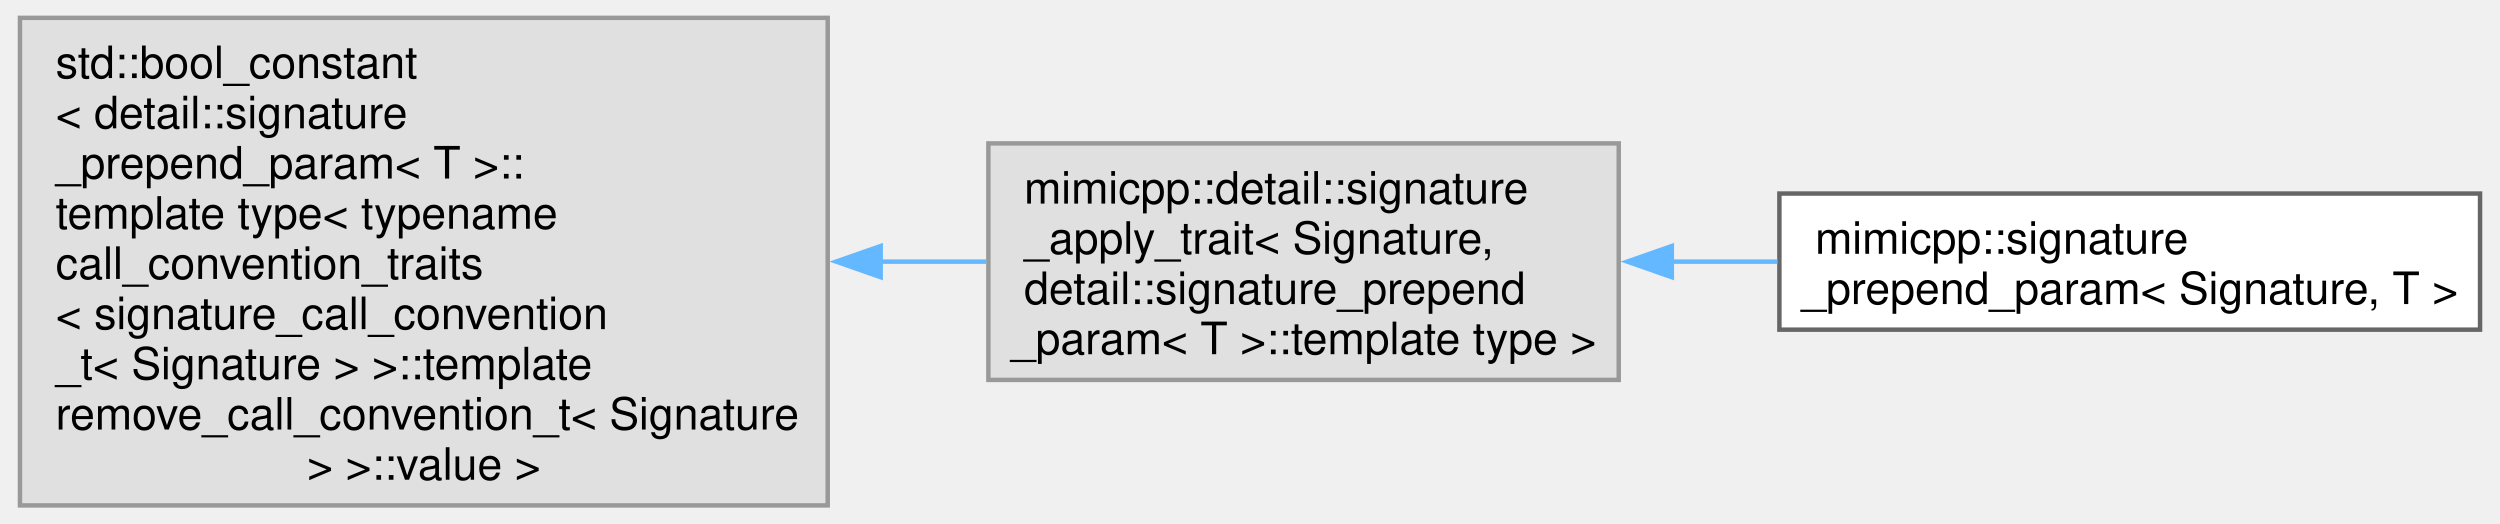
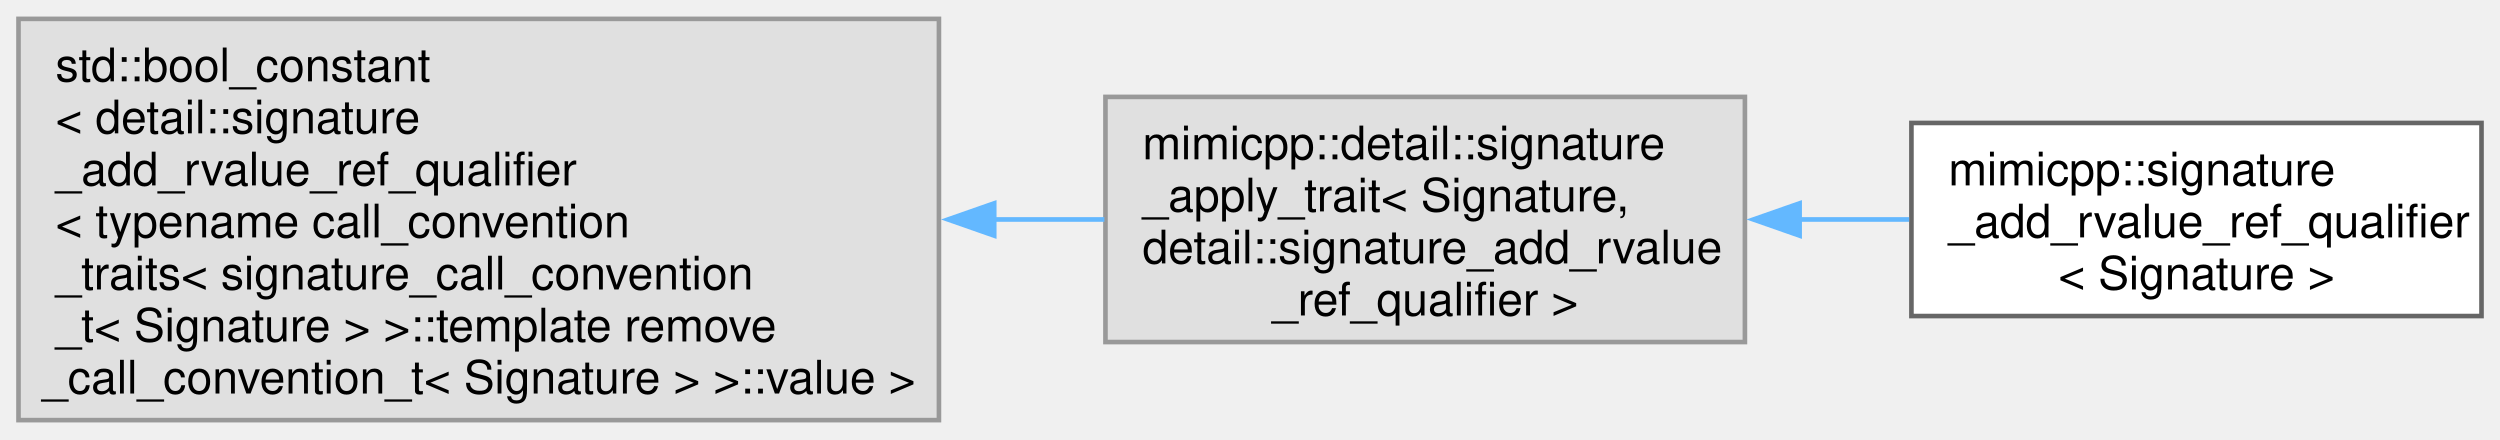
- <svg xmlns="http://www.w3.org/2000/svg" xmlns:xlink="http://www.w3.org/1999/xlink" width="559pt" height="117pt" viewBox="0.00 0.00 559.25 117.25">
-   <g id="graph0" class="graph" transform="scale(1 1) rotate(0) translate(4 113.25)">
+ <svg xmlns="http://www.w3.org/2000/svg" xmlns:xlink="http://www.w3.org/1999/xlink" width="541pt" height="95pt" viewBox="0.00 0.00 540.50 94.75">
+   <g id="graph0" class="graph" transform="scale(1 1) rotate(0) translate(4 90.75)">
    <g id="Node000000" class="node">
      <g id="a_Node000000">
        <a xlink:title=" ">
-           <polygon fill="#e0e0e0" stroke="#999999" points="181,-109.25 0,-109.25 0,0 181,0 181,-109.25" />
-           <text text-anchor="start" x="8" y="-95.75" font-family="Helvetica,sans-Serif" font-size="10.00">std::bool_constant</text>
-           <text text-anchor="start" x="8" y="-84.5" font-family="Helvetica,sans-Serif" font-size="10.00">&lt; detail::signature</text>
-           <text text-anchor="start" x="8" y="-73.25" font-family="Helvetica,sans-Serif" font-size="10.00">_prepend_param&lt; T &gt;::</text>
-           <text text-anchor="start" x="8" y="-62" font-family="Helvetica,sans-Serif" font-size="10.00">template type&lt; typename</text>
-           <text text-anchor="start" x="8" y="-50.75" font-family="Helvetica,sans-Serif" font-size="10.00"> call_convention_traits</text>
-           <text text-anchor="start" x="8" y="-39.5" font-family="Helvetica,sans-Serif" font-size="10.00">&lt; signature_call_convention</text>
-           <text text-anchor="start" x="8" y="-28.25" font-family="Helvetica,sans-Serif" font-size="10.00">_t&lt; Signature &gt; &gt;::template</text>
-           <text text-anchor="start" x="8" y="-17" font-family="Helvetica,sans-Serif" font-size="10.00"> remove_call_convention_t&lt; Signature</text>
-           <text text-anchor="middle" x="90.5" y="-5.75" font-family="Helvetica,sans-Serif" font-size="10.00"> &gt; &gt;::value &gt;</text>
+           <polygon fill="#e0e0e0" stroke="#999999" points="199,-86.75 0,-86.75 0,0 199,0 199,-86.75" />
+           <text text-anchor="start" x="8" y="-73.25" font-family="Helvetica,sans-Serif" font-size="10.00">std::bool_constant</text>
+           <text text-anchor="start" x="8" y="-62" font-family="Helvetica,sans-Serif" font-size="10.00">&lt; detail::signature</text>
+           <text text-anchor="start" x="8" y="-50.75" font-family="Helvetica,sans-Serif" font-size="10.00">_add_rvalue_ref_qualifier</text>
+           <text text-anchor="start" x="8" y="-39.5" font-family="Helvetica,sans-Serif" font-size="10.00">&lt; typename call_convention</text>
+           <text text-anchor="start" x="8" y="-28.25" font-family="Helvetica,sans-Serif" font-size="10.00">_traits&lt; signature_call_convention</text>
+           <text text-anchor="start" x="8" y="-17" font-family="Helvetica,sans-Serif" font-size="10.00">_t&lt; Signature &gt; &gt;::template remove</text>
+           <text text-anchor="middle" x="99.5" y="-5.75" font-family="Helvetica,sans-Serif" font-size="10.00">_call_convention_t&lt; Signature &gt; &gt;::value &gt;</text>
        </a>
      </g>
    </g>
    <g id="Node000001" class="node">
      <g id="a_Node000001">
        <a xlink:title=" ">
-           <polygon fill="#e0e0e0" stroke="#999999" points="358.25,-81.12 217,-81.12 217,-28.12 358.25,-28.12 358.25,-81.12" />
-           <text text-anchor="start" x="225" y="-67.62" font-family="Helvetica,sans-Serif" font-size="10.00">mimicpp::detail::signature</text>
-           <text text-anchor="start" x="225" y="-56.38" font-family="Helvetica,sans-Serif" font-size="10.00">_apply_trait&lt; Signature,</text>
-           <text text-anchor="start" x="225" y="-45.12" font-family="Helvetica,sans-Serif" font-size="10.00"> detail::signature_prepend</text>
-           <text text-anchor="middle" x="287.62" y="-33.88" font-family="Helvetica,sans-Serif" font-size="10.00">_param&lt; T &gt;::template type &gt;</text>
+           <polygon fill="#e0e0e0" stroke="#999999" points="373.25,-69.88 235,-69.88 235,-16.88 373.25,-16.88 373.25,-69.88" />
+           <text text-anchor="start" x="243" y="-56.38" font-family="Helvetica,sans-Serif" font-size="10.00">mimicpp::detail::signature</text>
+           <text text-anchor="start" x="243" y="-45.12" font-family="Helvetica,sans-Serif" font-size="10.00">_apply_trait&lt; Signature,</text>
+           <text text-anchor="start" x="243" y="-33.88" font-family="Helvetica,sans-Serif" font-size="10.00"> detail::signature_add_rvalue</text>
+           <text text-anchor="middle" x="304.12" y="-22.62" font-family="Helvetica,sans-Serif" font-size="10.00">_ref_qualifier &gt;</text>
        </a>
      </g>
    </g>
-     <g id="edge32_Node000000_Node000001" class="edge">
-       <g id="a_edge32_Node000000_Node000001">
+     <g id="edge30_Node000000_Node000001" class="edge">
+       <g id="a_edge30_Node000000_Node000001">
        <a xlink:title=" ">
-           <path fill="none" stroke="#63b8ff" d="M192.72,-54.62C200.76,-54.62 208.76,-54.62 216.52,-54.62" />
-           <polygon fill="#63b8ff" stroke="#63b8ff" points="192.87,-51.13 182.87,-54.63 192.87,-58.13 192.87,-51.13" />
+           <path fill="none" stroke="#63b8ff" d="M210.92,-43.38C219.02,-43.38 227.04,-43.38 234.77,-43.38" />
+           <polygon fill="#63b8ff" stroke="#63b8ff" points="210.95,-39.88 200.95,-43.38 210.95,-46.88 210.95,-39.88" />
        </a>
      </g>
    </g>
    <g id="Node000002" class="node">
      <g id="a_Node000002">
-         <a xlink:href="d6/da0/structmimicpp_1_1signature__prepend__param.html" target="_top" xlink:title="Primary template.">
-           <polygon fill="white" stroke="#666666" points="551.25,-69.88 394.25,-69.88 394.25,-39.38 551.25,-39.38 551.25,-69.88" />
-           <text text-anchor="start" x="402.25" y="-56.38" font-family="Helvetica,sans-Serif" font-size="10.00">mimicpp::signature</text>
-           <text text-anchor="middle" x="472.75" y="-45.12" font-family="Helvetica,sans-Serif" font-size="10.00">_prepend_param&lt; Signature, T &gt;</text>
+         <a xlink:href="d1/d2c/structmimicpp_1_1signature__add__rvalue__ref__qualifier.html" target="_top" xlink:title="Primary template, purposely undefined.">
+           <polygon fill="white" stroke="#666666" points="532.5,-64.25 409.25,-64.25 409.25,-22.5 532.5,-22.5 532.5,-64.25" />
+           <text text-anchor="start" x="417.25" y="-50.75" font-family="Helvetica,sans-Serif" font-size="10.00">mimicpp::signature</text>
+           <text text-anchor="start" x="417.25" y="-39.5" font-family="Helvetica,sans-Serif" font-size="10.00">_add_rvalue_ref_qualifier</text>
+           <text text-anchor="middle" x="470.88" y="-28.25" font-family="Helvetica,sans-Serif" font-size="10.00">&lt; Signature &gt;</text>
        </a>
      </g>
    </g>
-     <g id="edge33_Node000001_Node000002" class="edge">
-       <g id="a_edge33_Node000001_Node000002">
+     <g id="edge31_Node000001_Node000002" class="edge">
+       <g id="a_edge31_Node000001_Node000002">
        <a xlink:title=" ">
-           <path fill="none" stroke="#63b8ff" d="M370.1,-54.62C377.99,-54.62 385.98,-54.62 393.83,-54.62" />
-           <polygon fill="#63b8ff" stroke="#63b8ff" points="370.15,-51.13 360.15,-54.63 370.15,-58.13 370.15,-51.13" />
+           <path fill="none" stroke="#63b8ff" d="M384.86,-43.38C392.89,-43.38 400.96,-43.38 408.75,-43.38" />
+           <polygon fill="#63b8ff" stroke="#63b8ff" points="385.08,-39.88 375.08,-43.38 385.08,-46.88 385.08,-39.88" />
        </a>
      </g>
    </g>
  </g>
</svg>
